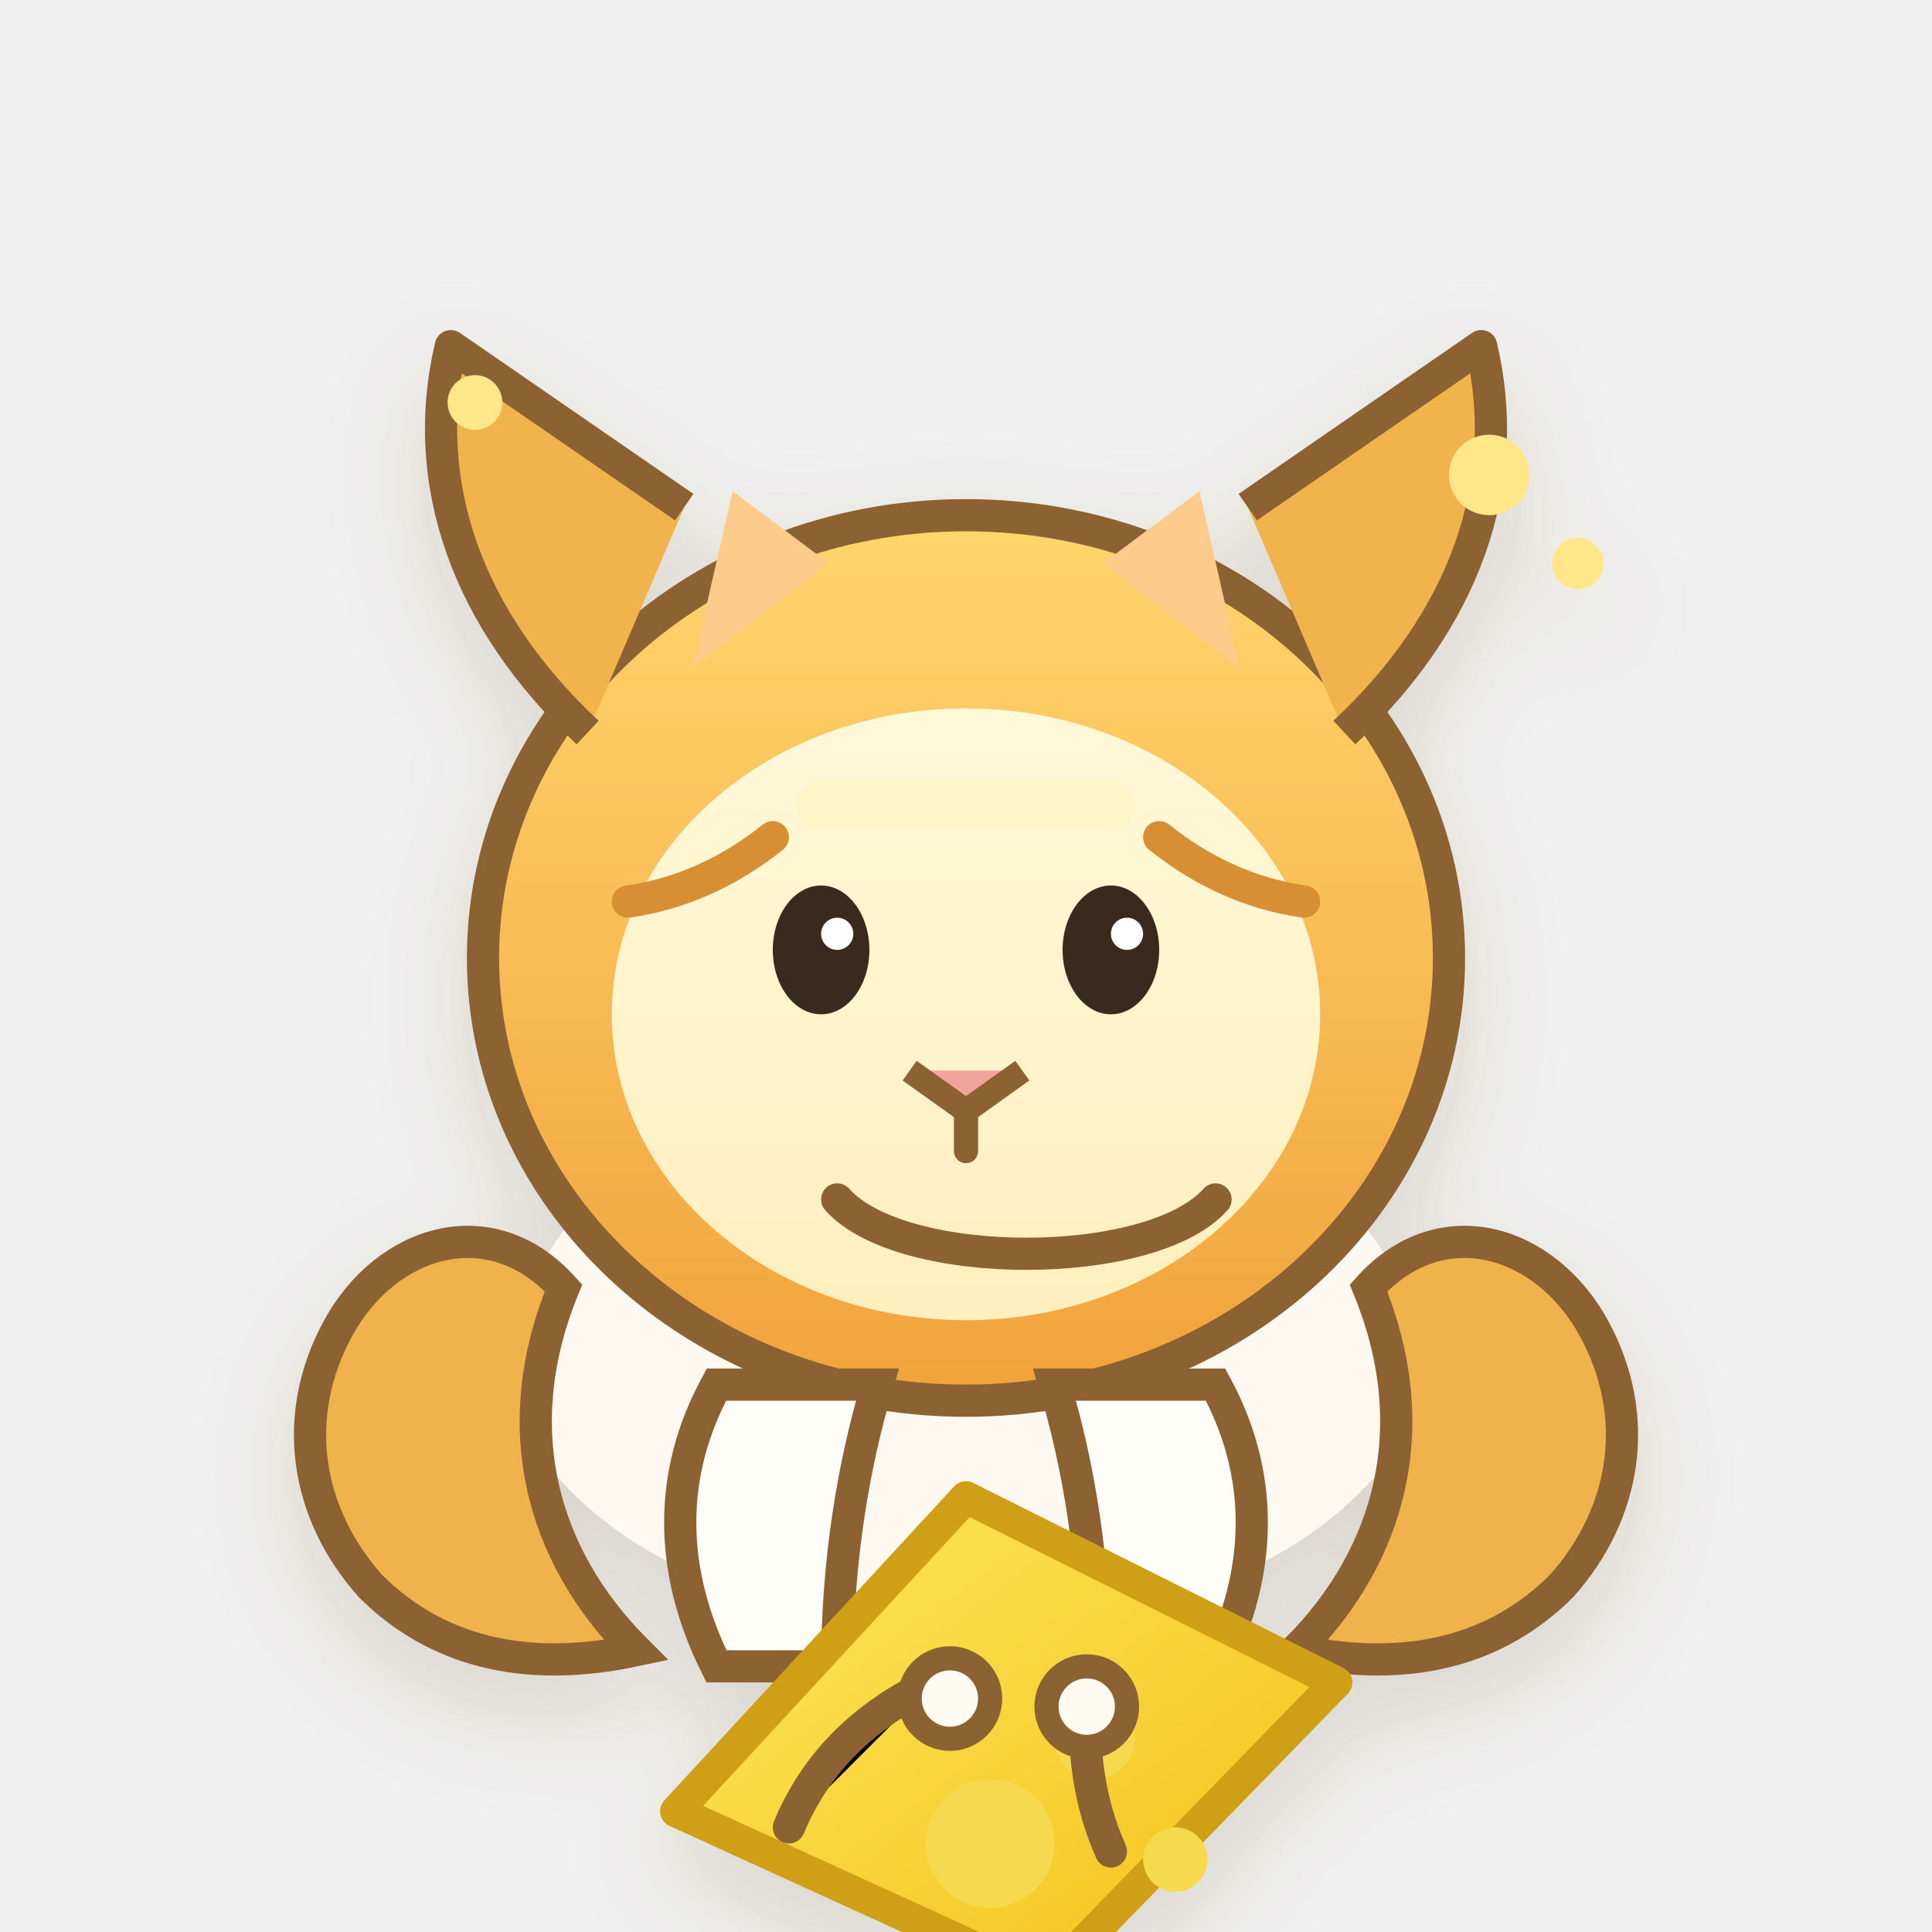
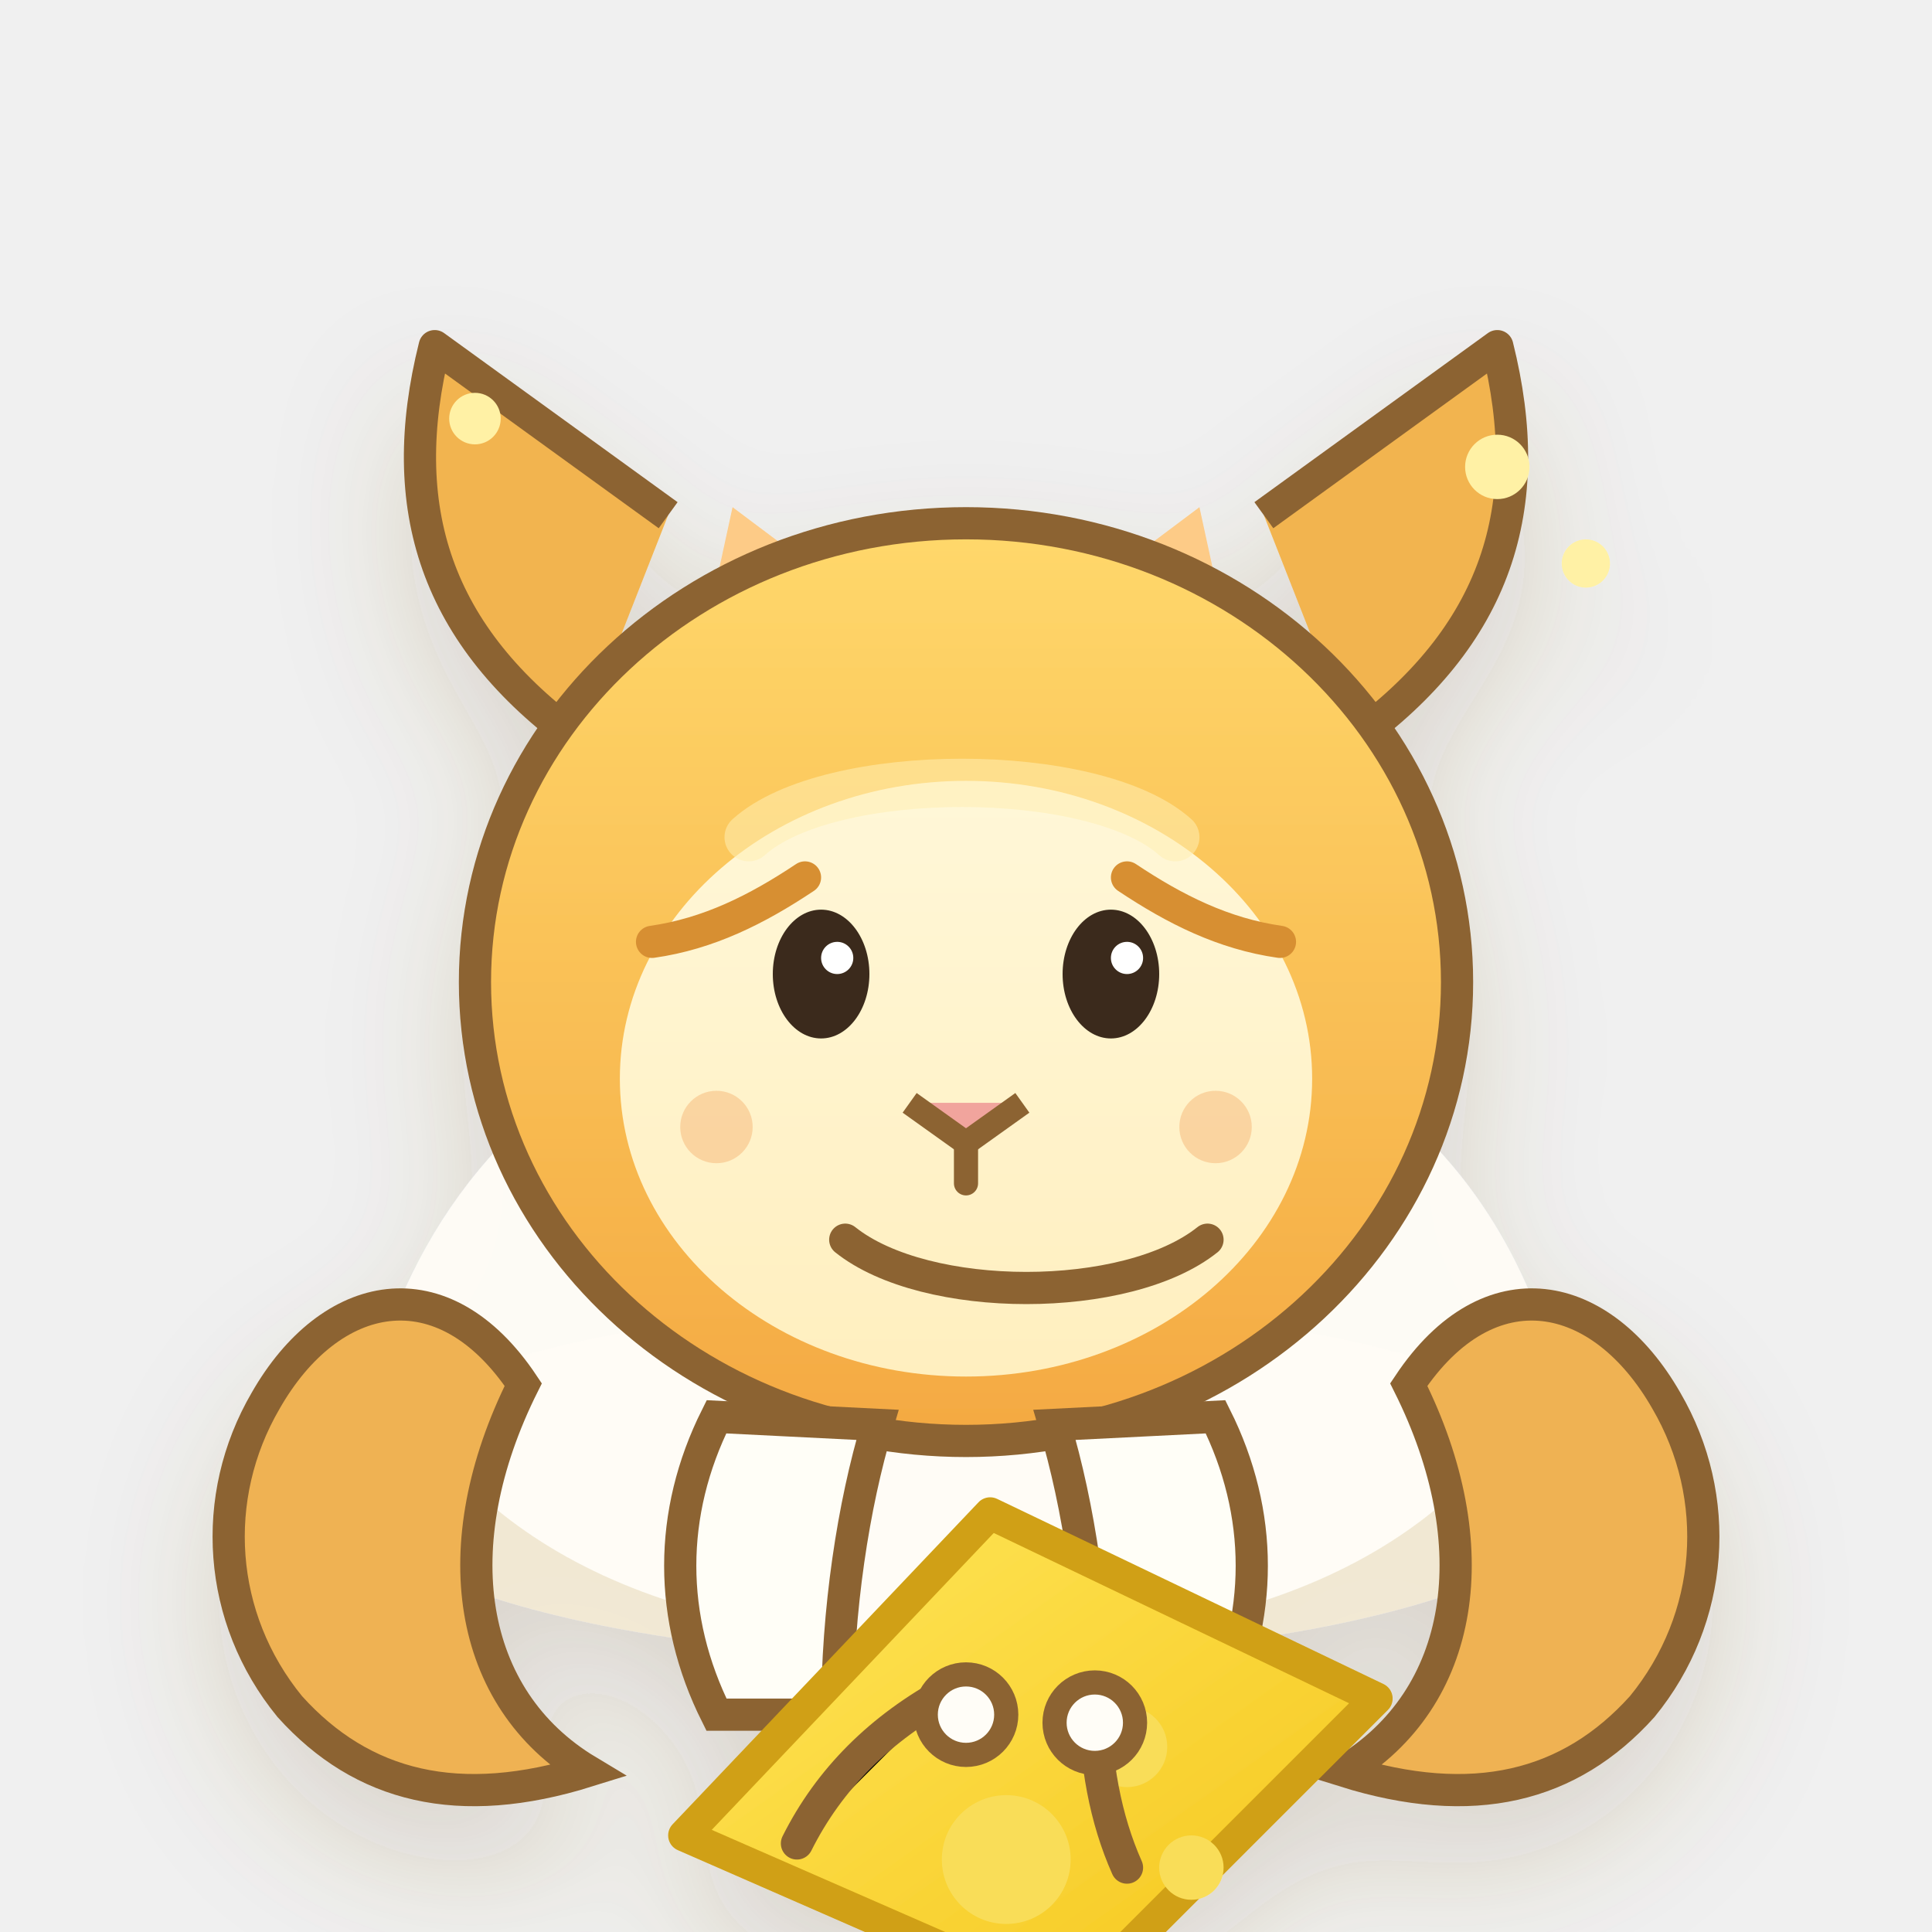
<svg xmlns="http://www.w3.org/2000/svg" viewBox="0 0 240 240" role="img" aria-label="치즈냥">
  <defs>
    <linearGradient id="fur" x1="0" y1="0" x2="0" y2="1">
-       <stop offset="0" stop-color="#ffd66d" />
-       <stop offset="1" stop-color="#f1a23c" />
+       <stop offset="0" stop-color="#ffd86b" />
+       <stop offset="1" stop-color="#f4a942" />
    </linearGradient>
    <linearGradient id="cream" x1="0" y1="0" x2="0" y2="1">
-       <stop offset="0" stop-color="#fff8d9" />
-       <stop offset="1" stop-color="#ffefbe" />
+       <stop offset="0" stop-color="#fff7d8" />
+       <stop offset="1" stop-color="#ffefbf" />
    </linearGradient>
    <linearGradient id="cheese" x1="0" y1="0" x2="1" y2="1">
-       <stop offset="0" stop-color="#ffe85d" />
-       <stop offset="1" stop-color="#f2c018" />
+       <stop offset="0" stop-color="#ffe75a" />
+       <stop offset="1" stop-color="#f5c51a" />
    </linearGradient>
    <filter id="shadow" x="-20%" y="-20%" width="140%" height="140%">
-       <feDropShadow dx="0" dy="5" stdDeviation="6" flood-color="#7a5a2b" flood-opacity=".18" />
+       <feDropShadow dx="0" dy="8" stdDeviation="8" flood-color="#7a5a2b" flood-opacity=".18" />
    </filter>
-     <style>
-         svg{overflow:visible} .idle-body{transform-box:fill-box;transform-origin:center bottom;animation:float 3.4s ease-in-out infinite} .sparkle{transform-box:fill-box;transform-origin:center;animation:twinkle 2.2s ease-in-out infinite} @keyframes float{0%,100%{transform:translateY(0)}50%{transform:translateY(-4px)}} @keyframes twinkle{0%,100%{opacity:.35;transform:scale(.8)}50%{opacity:1;transform:scale(1.12)}} @media(prefers-reduced-motion:reduce){.idle-body,.sparkle{animation:none}}
-         </style>
  </defs>
-   <g class="idle-body" filter="url(#shadow)">
-     <g transform="translate(120 118)">
-       <path d="M-58 53c6 18 27 31 58 31s52-13 58-31c-3-15-13-27-28-34H-30c-15 7-25 19-28 34z" fill="#fffaf2" opacity=".95" />
-       <path d="M-50 42c-7 17-3 33 9 45-14 3-25 0-33-8-8-9-10-21-4-32 6-11 19-15 28-5z" fill="#f0b24c" stroke="#8d6232" stroke-width="4" />
-       <path d="M50 42c7 17 3 33-9 45 14 3 25 0 33-8 8-9 10-21 4-32-6-11-19-15-28-5z" fill="#f0b24c" stroke="#8d6232" stroke-width="4" />
-       <ellipse cx="0" cy="1" rx="60" ry="55" fill="url(#fur)" stroke="#8d6232" stroke-width="4" />
-       <path d="M-47-27c-15-14-21-31-17-48l29 20" fill="#f1b34b" stroke="#8d6232" stroke-width="4" stroke-linejoin="round" />
-       <path d="M47-27c15-14 21-31 17-48L35-55" fill="#f1b34b" stroke="#8d6232" stroke-width="4" stroke-linejoin="round" />
-       <path d="M-29-57-17-48-34-35" fill="#fdcc8a" />
-       <path d="M29-57 17-48 34-35" fill="#fdcc8a" />
-       <ellipse cx="0" cy="8" rx="44" ry="38" fill="url(#cream)" />
-       <ellipse cx="-18" cy="0" rx="6" ry="8" fill="#392a1a" />
-       <ellipse cx="18" cy="0" rx="6" ry="8" fill="#392a1a" />
-       <circle cx="-16" cy="-2" r="2" fill="#fff" />
-       <circle cx="20" cy="-2" r="2" fill="#fff" />
-       <path d="M-7 15 0 20 7 15" fill="#f1a49d" stroke="#8d6232" stroke-width="3" stroke-linejoin="round" />
-       <path d="M0 20v5" stroke="#8d6232" stroke-width="3" stroke-linecap="round" />
-       <path d="M-16 31c8 9 39 9 47 0" fill="none" stroke="#8d6232" stroke-width="4" stroke-linecap="round" />
-       <path d="M-42-6c7-1 13-4 18-8M42-6c-7-1-13-4-18-8" stroke="#d88e30" stroke-width="4" stroke-linecap="round" />
-       <path d="M-18-18h36" stroke="#fff5be" stroke-width="6" stroke-linecap="round" opacity=".65" />
-       <path d="M-31 54c-6 11-6 23 0 35h15c0-13 2-25 5-35z" fill="#fffdf8" stroke="#8d6232" stroke-width="4" />
-       <path d="M31 54c6 11 6 23 0 35H16c0-13-2-25-5-35z" fill="#fffdf8" stroke="#8d6232" stroke-width="4" />
-       <g transform="translate(2 86)">
-         <path d="M-38 21-2-18 44 5 8 42z" fill="url(#cheese)" stroke="#cf9f14" stroke-width="4" stroke-linejoin="round" />
-         <circle cx="14" cy="12" r="5" fill="#f7d94d" />
-         <circle cx="1" cy="25" r="8" fill="#f7d94d" />
-         <circle cx="24" cy="27" r="4" fill="#f7d94d" />
-         <path d="M-6 5q-13 6-18 18M13 6q-1 11 3 20" stroke="#8d6232" stroke-width="4" stroke-linecap="round" />
-         <circle cx="-4" cy="7" r="5" fill="#fffaf2" stroke="#8d6232" stroke-width="3" />
-         <circle cx="13" cy="8" r="5" fill="#fffaf2" stroke="#8d6232" stroke-width="3" />
+   <g filter="url(#shadow)">
+     <g transform="translate(120 120)">
+       <ellipse cx="0" cy="64" rx="78" ry="22" fill="#f8ecd2" opacity=".7" />
+       <path d="M-73 49c6-20 20-36 41-43h64c21 7 35 22 41 43-10 20-31 35-73 35s-63-15-73-35z" fill="#fffdf7" opacity=".95" />
+       <path d="M-55 52c-10 20-7 39 8 48-16 5-28 2-37-8-9-11-10-26-3-38 8-14 22-17 32-2z" fill="#efb252" stroke="#8c6332" stroke-width="4" />
+       <path d="M55 52c10 20 7 39-8 48 16 5 28 2 37-8 9-11 10-26 3-38-8-14-22-17-32-2z" fill="#efb252" stroke="#8c6332" stroke-width="4" />
+       <path d="M-48-28c-18-13-23-29-18-49l29 21" fill="#f2b44f" stroke="#8c6332" stroke-width="4" stroke-linejoin="round" />
+       <path d="M48-28c18-13 23-29 18-49L37-56" fill="#f2b44f" stroke="#8c6332" stroke-width="4" stroke-linejoin="round" />
+       <path d="M-29-57-17-48-34-34" fill="#fdcb87" />
+       <path d="M29-57 17-48 34-34" fill="#fdcb87" />
+       <ellipse cx="0" cy="2" rx="61" ry="57" fill="url(#fur)" stroke="#8c6332" stroke-width="4" />
+       <ellipse cx="0" cy="14" rx="43" ry="37" fill="url(#cream)" />
+       <path d="M-27-16c10-9 43-9 53 0" fill="none" stroke="#ffefb2" stroke-width="6" stroke-linecap="round" opacity=".55" />
+       <path d="M-39-3c7-1 13-4 19-8M39-3c-7-1-13-4-19-8" stroke="#d78f33" stroke-width="4" stroke-linecap="round" />
+       <ellipse cx="-18" cy="1" rx="6" ry="8" fill="#3a2a1a" />
+       <ellipse cx="18" cy="1" rx="6" ry="8" fill="#3a2a1a" />
+       <circle cx="-16" cy="-1" r="2" fill="#fff" />
+       <circle cx="20" cy="-1" r="2" fill="#fff" />
+       <path d="M-7 17 0 22 7 17" fill="#f1a49d" stroke="#8c6332" stroke-width="3" />
+       <path d="M0 22v5" stroke="#8c6332" stroke-width="3" stroke-linecap="round" />
+       <path d="M-15 34c10 8 35 8 45 0" fill="none" stroke="#8c6332" stroke-width="4" stroke-linecap="round" />
+       <circle cx="-31" cy="20" r="4.5" fill="#f8c58a" opacity=".65" />
+       <circle cx="31" cy="20" r="4.5" fill="#f8c58a" opacity=".65" />
+       <path d="M-31 56c-6 12-6 25 0 37h15c0-13 2-26 5-36z" fill="#fffef7" stroke="#8c6332" stroke-width="4" />
+       <path d="M31 56c6 12 6 25 0 37H16c0-13-2-26-5-36z" fill="#fffef7" stroke="#8c6332" stroke-width="4" />
+       <g transform="translate(4 86)">
+         <path d="M-39 22-1-18 47 5 9 43z" fill="url(#cheese)" stroke="#d0a014" stroke-width="4" stroke-linejoin="round" />
+         <circle cx="16" cy="11" r="5" fill="#f9dd59" />
+         <circle cx="1" cy="25" r="8" fill="#f9dd59" />
+         <circle cx="24" cy="26" r="4" fill="#f9dd59" />
+         <path d="M-6 4q-13 7-19 19M12 5q0 12 4 21" stroke="#8c6332" stroke-width="4" stroke-linecap="round" />
+         <circle cx="-4" cy="7" r="5" fill="#fffdf7" stroke="#8c6332" stroke-width="3" />
+         <circle cx="12" cy="8" r="5" fill="#fffdf7" stroke="#8c6332" stroke-width="3" />
      </g>
-       <g fill="#ffe789">
-         <circle cx="65" cy="-59" r="5" />
-         <circle cx="76" cy="-48" r="3.2" />
-         <circle cx="-61" cy="-68" r="3.4" />
+       <g fill="#fff1a5">
+         <circle cx="66" cy="-62" r="4" />
+         <circle cx="77" cy="-50" r="3" />
+         <circle cx="-61" cy="-68" r="3.2" />
      </g>
    </g>
  </g>
</svg>
